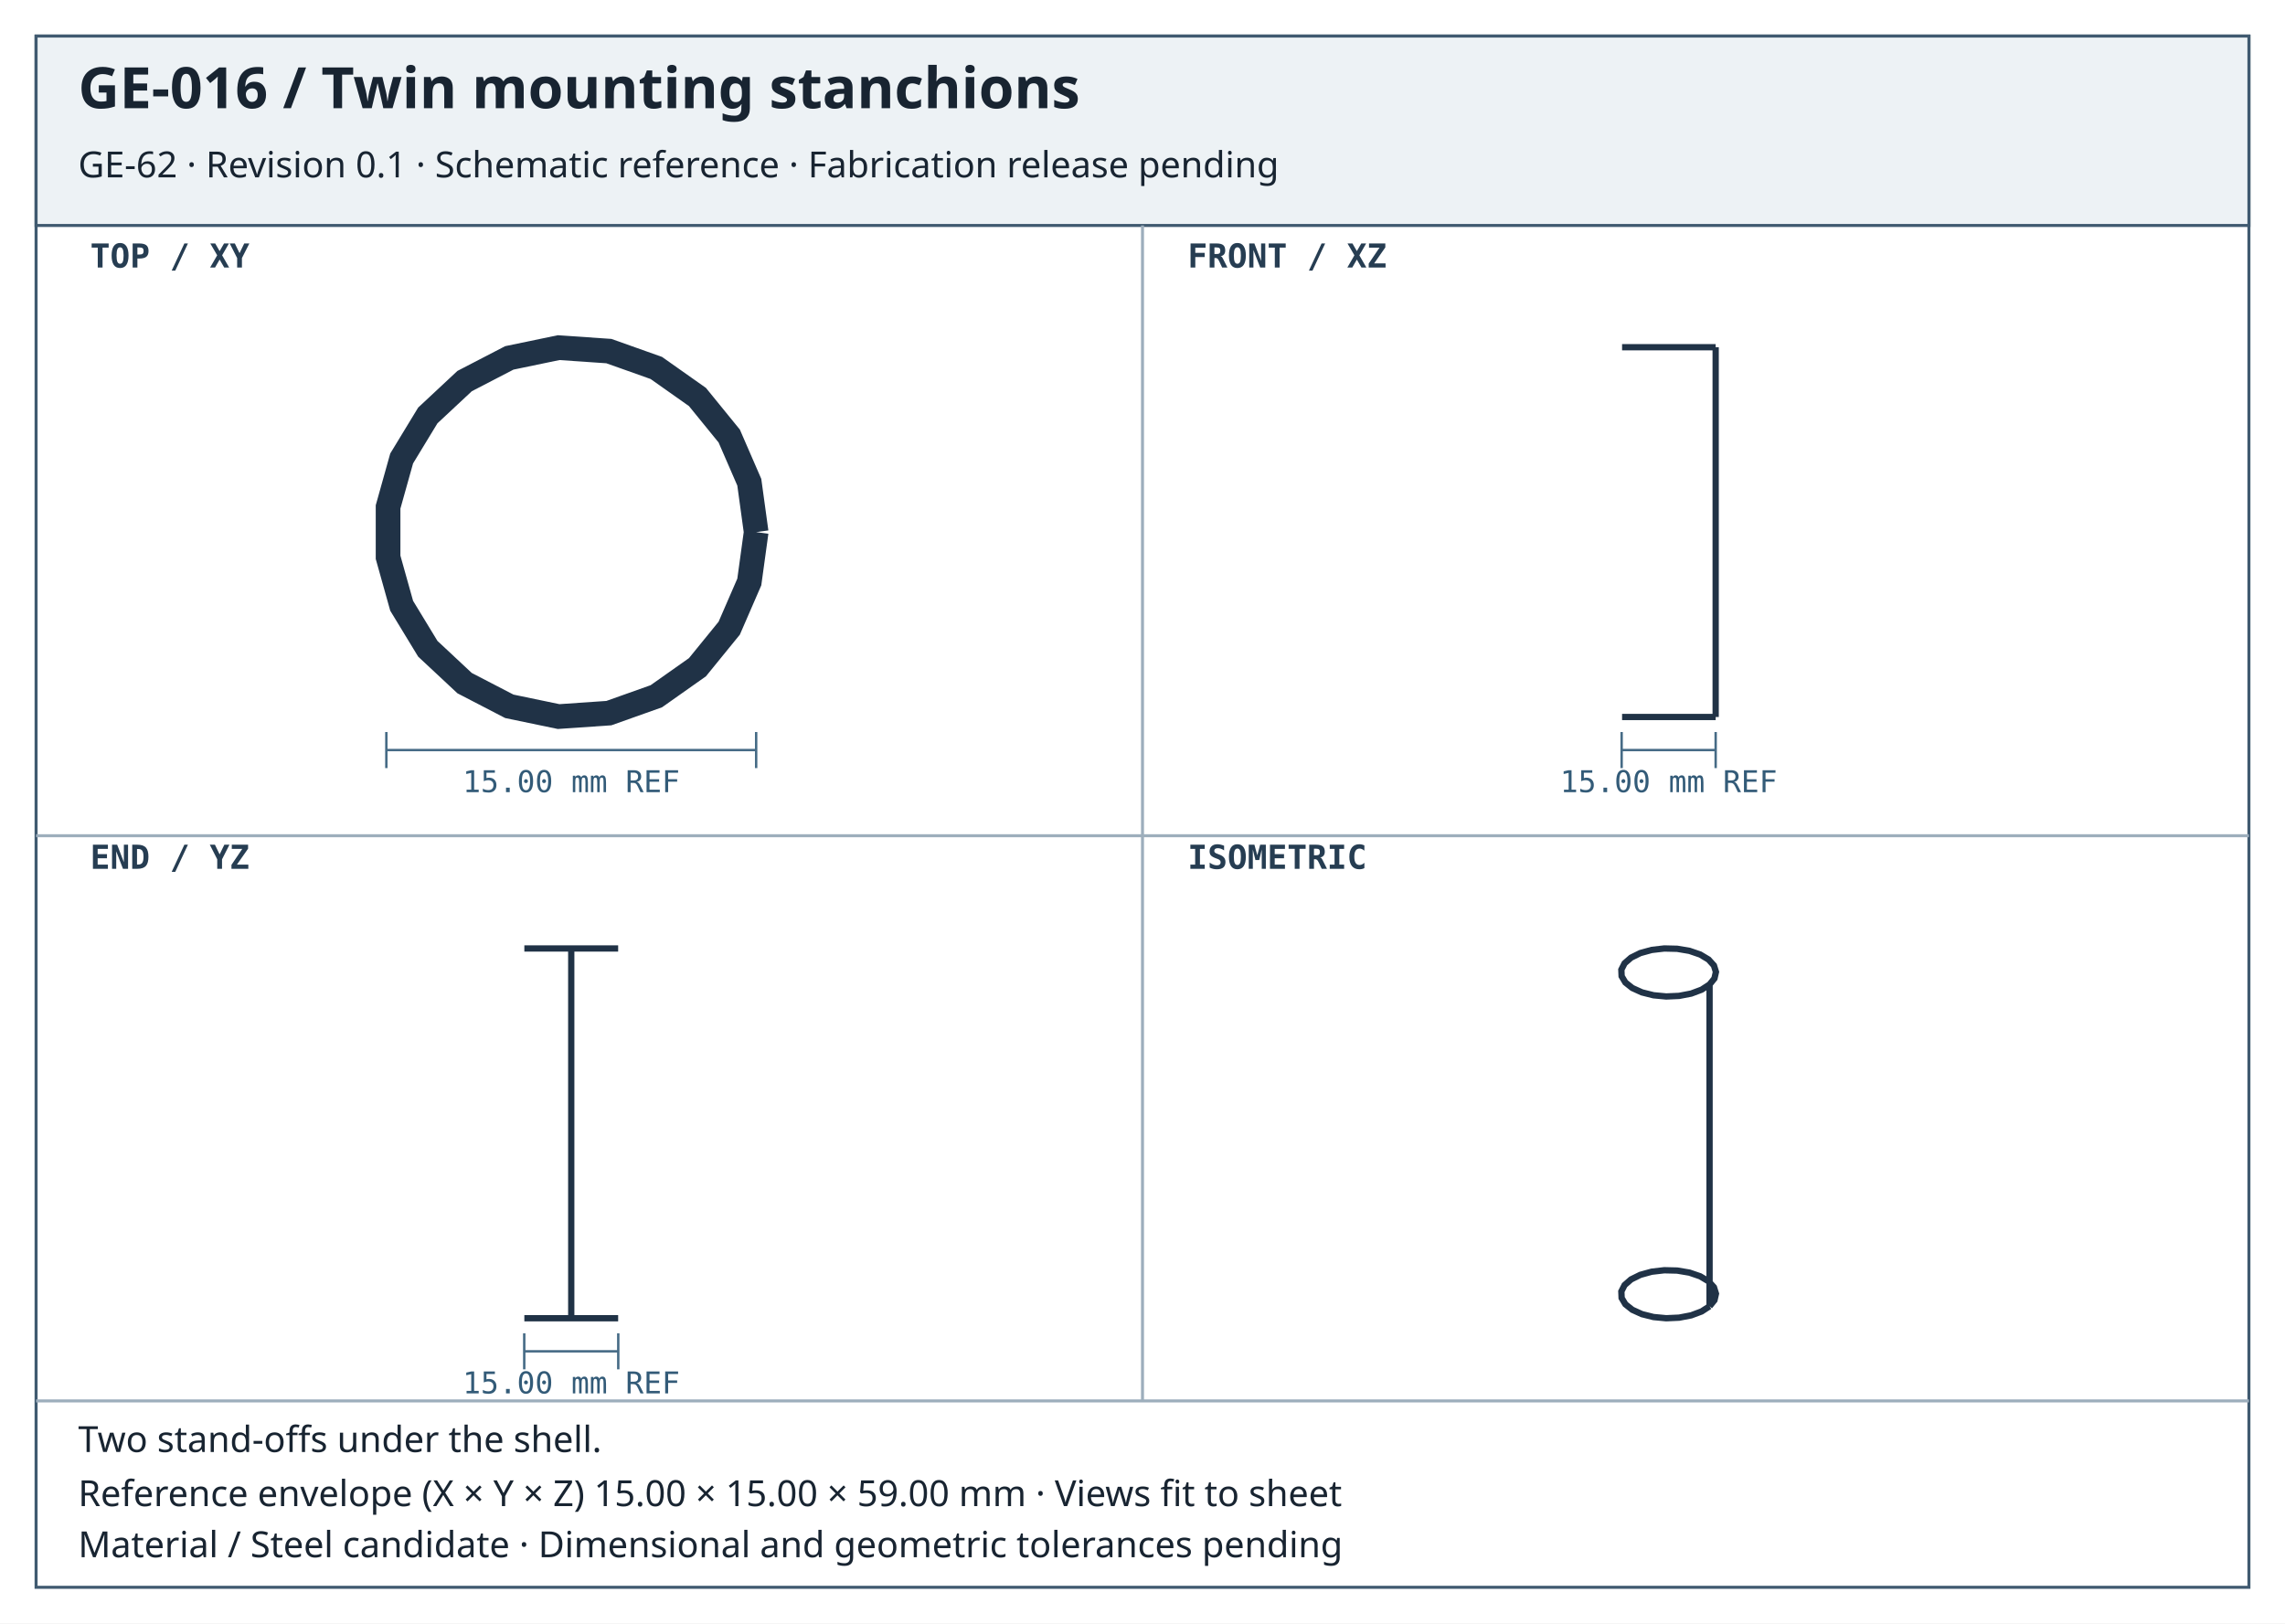
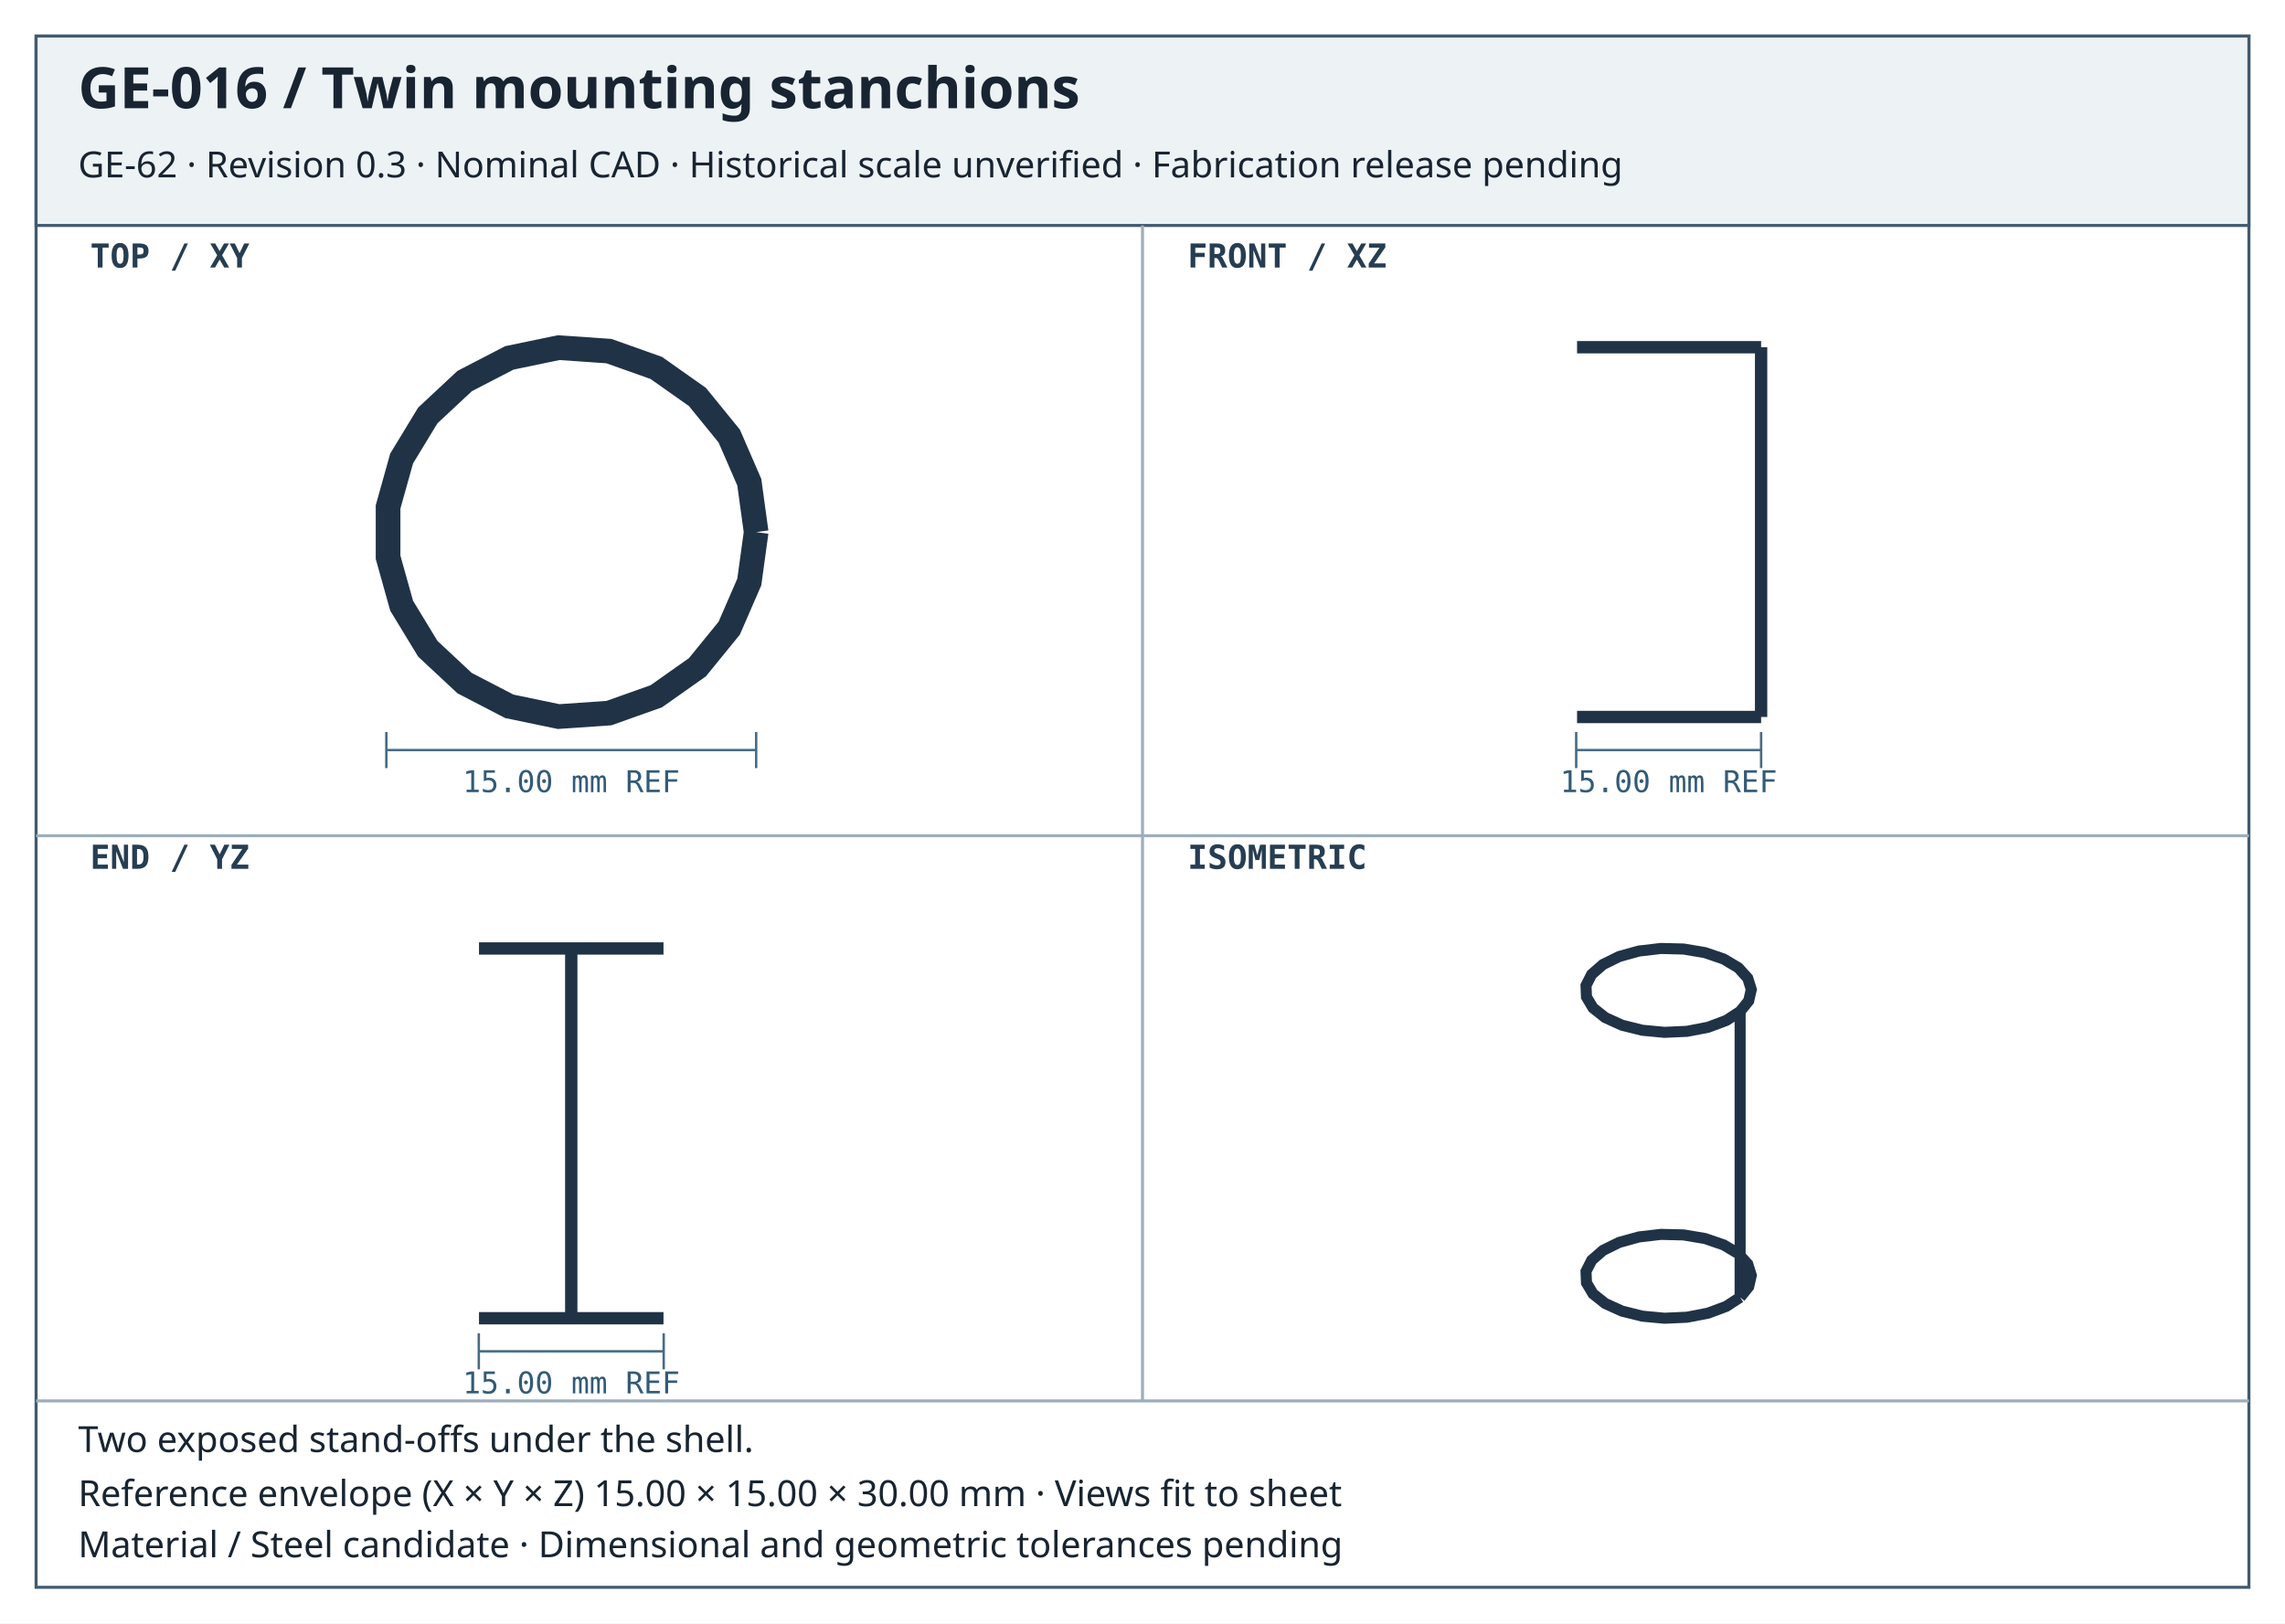
<svg xmlns="http://www.w3.org/2000/svg" viewBox="0 0 760 540">
  <style>
text{fill:#182431;font:12px sans-serif}.label{font:700 11px monospace;fill:#263d52}.value{font:10px monospace;fill:#335b78}.dim{stroke:#466b86;stroke-width:0.8;fill:none}g :is(path,circle,ellipse,line,polyline,polygon){vector-effect:non-scaling-stroke;stroke-width:.65px}
</style>
  <rect width="760" height="540" fill="white" />
  <rect x="12" y="12" width="736" height="516" fill="none" stroke="#405a70" />
  <rect x="12" y="12" width="736" height="63" fill="#edf2f5" stroke="#405a70" />
  <text x="26" y="36" style="font-size:19px;font-weight:bold">GE-016 / Twin mounting stanchions</text>
-   <text x="26" y="59">GE-62 · Revision 0.1 · Schematic reference · Fabrication release pending</text>
+   <text x="26" y="59">GE-62 · Revision 0.3 · Nominal CAD · Historical scale unverified · Fabrication release pending</text>
  <path d="M380 75V466 M12 278H748 M12 466H748" fill="none" stroke="#9daebc" />
  <text class="label" x="30" y="89">TOP / XY</text>
  <g transform="translate(190.0 177.0) scale(8.2)">
    <path d="M7.500 -0.000 L7.222 -2.023 L6.408 -3.897 L5.119 -5.481 L3.450 -6.659 L1.526 -7.343 L-0.512 -7.483 L-2.512 -7.067 L-4.325 -6.127 L-5.818 -4.733 L-6.879 -2.988 L-7.430 -1.021 L-7.430 1.021 L-6.879 2.988 L-5.818 4.733 L-4.325 6.127 L-2.512 7.067 L-0.512 7.483 L1.526 7.343 L3.450 6.659 L5.119 5.481 L6.408 3.897 L7.222 2.023 L7.500 0.000 M7.500 0.000 L7.500 0.000 M7.500 -0.000 L7.222 -2.023 L6.408 -3.897 L5.119 -5.481 L3.450 -6.659 L1.526 -7.343 L-0.512 -7.483 L-2.512 -7.067 L-4.325 -6.127 L-5.818 -4.733 L-6.879 -2.988 L-7.430 -1.021 L-7.430 1.021 L-6.879 2.988 L-5.818 4.733 L-4.325 6.127 L-2.512 7.067 L-0.512 7.483 L1.526 7.343 L3.450 6.659 L5.119 5.481 L6.408 3.897 L7.222 2.023 L7.500 0.000" stroke="#203246" fill="none" />
  </g>
  <path class="dim" d="M128.5 243.5v12 M251.5 243.5v12 M128.5 249.5H251.5" />
  <text text-anchor="middle" class="value" x="190" y="263.5">15.00 mm REF</text>
  <text class="label" x="395" y="89">FRONT / XZ</text>
-   <g transform="translate(555.0 177.0) scale(2.084746)">
-     <path d="M7.500 -29.500 L7.222 -29.500 L6.408 -29.500 L5.119 -29.500 L3.450 -29.500 L1.526 -29.500 L-0.512 -29.500 L-2.512 -29.500 L-4.325 -29.500 L-5.818 -29.500 L-6.879 -29.500 L-7.430 -29.500 L-7.430 -29.500 L-6.879 -29.500 L-5.818 -29.500 L-4.325 -29.500 L-2.512 -29.500 L-0.512 -29.500 L1.526 -29.500 L3.450 -29.500 L5.119 -29.500 L6.408 -29.500 L7.222 -29.500 L7.500 -29.500 M7.500 29.500 L7.500 -29.500 M7.500 29.500 L7.222 29.500 L6.408 29.500 L5.119 29.500 L3.450 29.500 L1.526 29.500 L-0.512 29.500 L-2.512 29.500 L-4.325 29.500 L-5.818 29.500 L-6.879 29.500 L-7.430 29.500 L-7.430 29.500 L-6.879 29.500 L-5.818 29.500 L-4.325 29.500 L-2.512 29.500 L-0.512 29.500 L1.526 29.500 L3.450 29.500 L5.119 29.500 L6.408 29.500 L7.222 29.500 L7.500 29.500" stroke="#203246" fill="none" />
+   <g transform="translate(555.0 177.0) scale(4.1)">
+     <path d="M7.500 -15.000 L7.222 -15.000 L6.408 -15.000 L5.119 -15.000 L3.450 -15.000 L1.526 -15.000 L-0.512 -15.000 L-2.512 -15.000 L-4.325 -15.000 L-5.818 -15.000 L-6.879 -15.000 L-7.430 -15.000 L-7.430 -15.000 L-6.879 -15.000 L-5.818 -15.000 L-4.325 -15.000 L-2.512 -15.000 L-0.512 -15.000 L1.526 -15.000 L3.450 -15.000 L5.119 -15.000 L6.408 -15.000 L7.222 -15.000 L7.500 -15.000 M7.500 15.000 L7.500 -15.000 M7.500 15.000 L7.222 15.000 L6.408 15.000 L5.119 15.000 L3.450 15.000 L1.526 15.000 L-0.512 15.000 L-2.512 15.000 L-4.325 15.000 L-5.818 15.000 L-6.879 15.000 L-7.430 15.000 L-7.430 15.000 L-6.879 15.000 L-5.818 15.000 L-4.325 15.000 L-2.512 15.000 L-0.512 15.000 L1.526 15.000 L3.450 15.000 L5.119 15.000 L6.408 15.000 L7.222 15.000 L7.500 15.000" stroke="#203246" fill="none" />
  </g>
-   <path class="dim" d="M539.364 243.5v12 M570.636 243.5v12 M539.364 249.5H570.636" />
+   <path class="dim" d="M524.25 243.5v12 M585.75 243.5v12 M524.25 249.5H585.75" />
  <text text-anchor="middle" class="value" x="555" y="263.5">15.00 mm REF</text>
  <text class="label" x="30" y="289">END / YZ</text>
-   <g transform="translate(190.0 377.0) scale(2.084746)">
-     <path d="M0.000 -29.500 L2.023 -29.500 L3.897 -29.500 L5.481 -29.500 L6.659 -29.500 L7.343 -29.500 L7.483 -29.500 L7.067 -29.500 L6.127 -29.500 L4.733 -29.500 L2.988 -29.500 L1.021 -29.500 L-1.021 -29.500 L-2.988 -29.500 L-4.733 -29.500 L-6.127 -29.500 L-7.067 -29.500 L-7.483 -29.500 L-7.343 -29.500 L-6.659 -29.500 L-5.481 -29.500 L-3.897 -29.500 L-2.023 -29.500 L-0.000 -29.500 M-0.000 29.500 L-0.000 -29.500 M0.000 29.500 L2.023 29.500 L3.897 29.500 L5.481 29.500 L6.659 29.500 L7.343 29.500 L7.483 29.500 L7.067 29.500 L6.127 29.500 L4.733 29.500 L2.988 29.500 L1.021 29.500 L-1.021 29.500 L-2.988 29.500 L-4.733 29.500 L-6.127 29.500 L-7.067 29.500 L-7.483 29.500 L-7.343 29.500 L-6.659 29.500 L-5.481 29.500 L-3.897 29.500 L-2.023 29.500 L-0.000 29.500" stroke="#203246" fill="none" />
+   <g transform="translate(190.0 377.0) scale(4.1)">
+     <path d="M0.000 -15.000 L2.023 -15.000 L3.897 -15.000 L5.481 -15.000 L6.659 -15.000 L7.343 -15.000 L7.483 -15.000 L7.067 -15.000 L6.127 -15.000 L4.733 -15.000 L2.988 -15.000 L1.021 -15.000 L-1.021 -15.000 L-2.988 -15.000 L-4.733 -15.000 L-6.127 -15.000 L-7.067 -15.000 L-7.483 -15.000 L-7.343 -15.000 L-6.659 -15.000 L-5.481 -15.000 L-3.897 -15.000 L-2.023 -15.000 L-0.000 -15.000 M-0.000 15.000 L-0.000 -15.000 M0.000 15.000 L2.023 15.000 L3.897 15.000 L5.481 15.000 L6.659 15.000 L7.343 15.000 L7.483 15.000 L7.067 15.000 L6.127 15.000 L4.733 15.000 L2.988 15.000 L1.021 15.000 L-1.021 15.000 L-2.988 15.000 L-4.733 15.000 L-6.127 15.000 L-7.067 15.000 L-7.483 15.000 L-7.343 15.000 L-6.659 15.000 L-5.481 15.000 L-3.897 15.000 L-2.023 15.000 L-0.000 15.000" stroke="#203246" fill="none" />
  </g>
-   <path class="dim" d="M174.364 443.5v12 M205.636 443.5v12 M174.364 449.5H205.636" />
+   <path class="dim" d="M159.25 443.5v12 M220.75 443.5v12 M159.25 449.5H220.75" />
  <text text-anchor="middle" class="value" x="190" y="463.5">15.00 mm REF</text>
  <text class="label" x="395" y="289">ISOMETRIC</text>
-   <g transform="translate(554.9488 376.9887) scale(2.104714)">
-     <path d="M6.488 -23.519 L7.262 -24.478 L7.498 -25.506 L7.178 -26.529 L6.326 -27.470 L5.004 -28.260 L3.311 -28.839 L1.373 -29.166 L-0.667 -29.215 L-2.658 -28.983 L-4.451 -28.488 L-5.915 -27.765 L-6.940 -26.869 L-7.450 -25.867 L-7.407 -24.831 L-6.816 -23.840 L-5.718 -22.967 L-4.197 -22.276 L-2.364 -21.819 L-0.356 -21.629 L1.678 -21.721 L3.588 -22.088 L5.232 -22.703 L6.488 -23.519 M6.488 27.335 L6.488 -23.519 M6.488 27.335 L7.262 26.377 L7.498 25.348 L7.178 24.325 L6.326 23.384 L5.004 22.595 L3.311 22.015 L1.373 21.689 L-0.667 21.640 L-2.658 21.871 L-4.451 22.367 L-5.915 23.089 L-6.940 23.985 L-7.450 24.988 L-7.407 26.023 L-6.816 27.014 L-5.718 27.888 L-4.197 28.579 L-2.364 29.036 L-0.356 29.226 L1.678 29.133 L3.588 28.766 L5.232 28.152 L6.488 27.335" stroke="#203246" fill="none" />
+   <g transform="translate(554.9106 376.9802) scale(3.677791)">
+     <path d="M6.488 -11.021 L7.262 -11.979 L7.498 -13.008 L7.178 -14.031 L6.326 -14.972 L5.004 -15.761 L3.311 -16.341 L1.373 -16.667 L-0.667 -16.717 L-2.658 -16.485 L-4.451 -15.989 L-5.915 -15.267 L-6.940 -14.371 L-7.450 -13.368 L-7.407 -12.333 L-6.816 -11.342 L-5.718 -10.469 L-4.197 -9.778 L-2.364 -9.320 L-0.356 -9.131 L1.678 -9.223 L3.588 -9.590 L5.232 -10.205 L6.488 -11.021 M6.488 14.837 L6.488 -11.021 M6.488 14.837 L7.262 13.879 L7.498 12.850 L7.178 11.827 L6.326 10.886 L5.004 10.097 L3.311 9.517 L1.373 9.191 L-0.667 9.142 L-2.658 9.373 L-4.451 9.869 L-5.915 10.591 L-6.940 11.487 L-7.450 12.490 L-7.407 13.525 L-6.816 14.516 L-5.718 15.390 L-4.197 16.081 L-2.364 16.538 L-0.356 16.727 L1.678 16.635 L3.588 16.268 L5.232 15.654 L6.488 14.837" stroke="#203246" fill="none" />
  </g>
-   <text x="26" y="483">Two stand-offs under the shell.</text>
-   <text x="26" y="501">Reference envelope (X × Y × Z) 15.00 × 15.00 × 59.00 mm · Views fit to sheet</text>
+   <text x="26" y="483">Two exposed stand-offs under the shell.</text>
+   <text x="26" y="501">Reference envelope (X × Y × Z) 15.00 × 15.00 × 30.00 mm · Views fit to sheet</text>
  <text x="26" y="518">Material / Steel candidate · Dimensional and geometric tolerances pending</text>
</svg>
